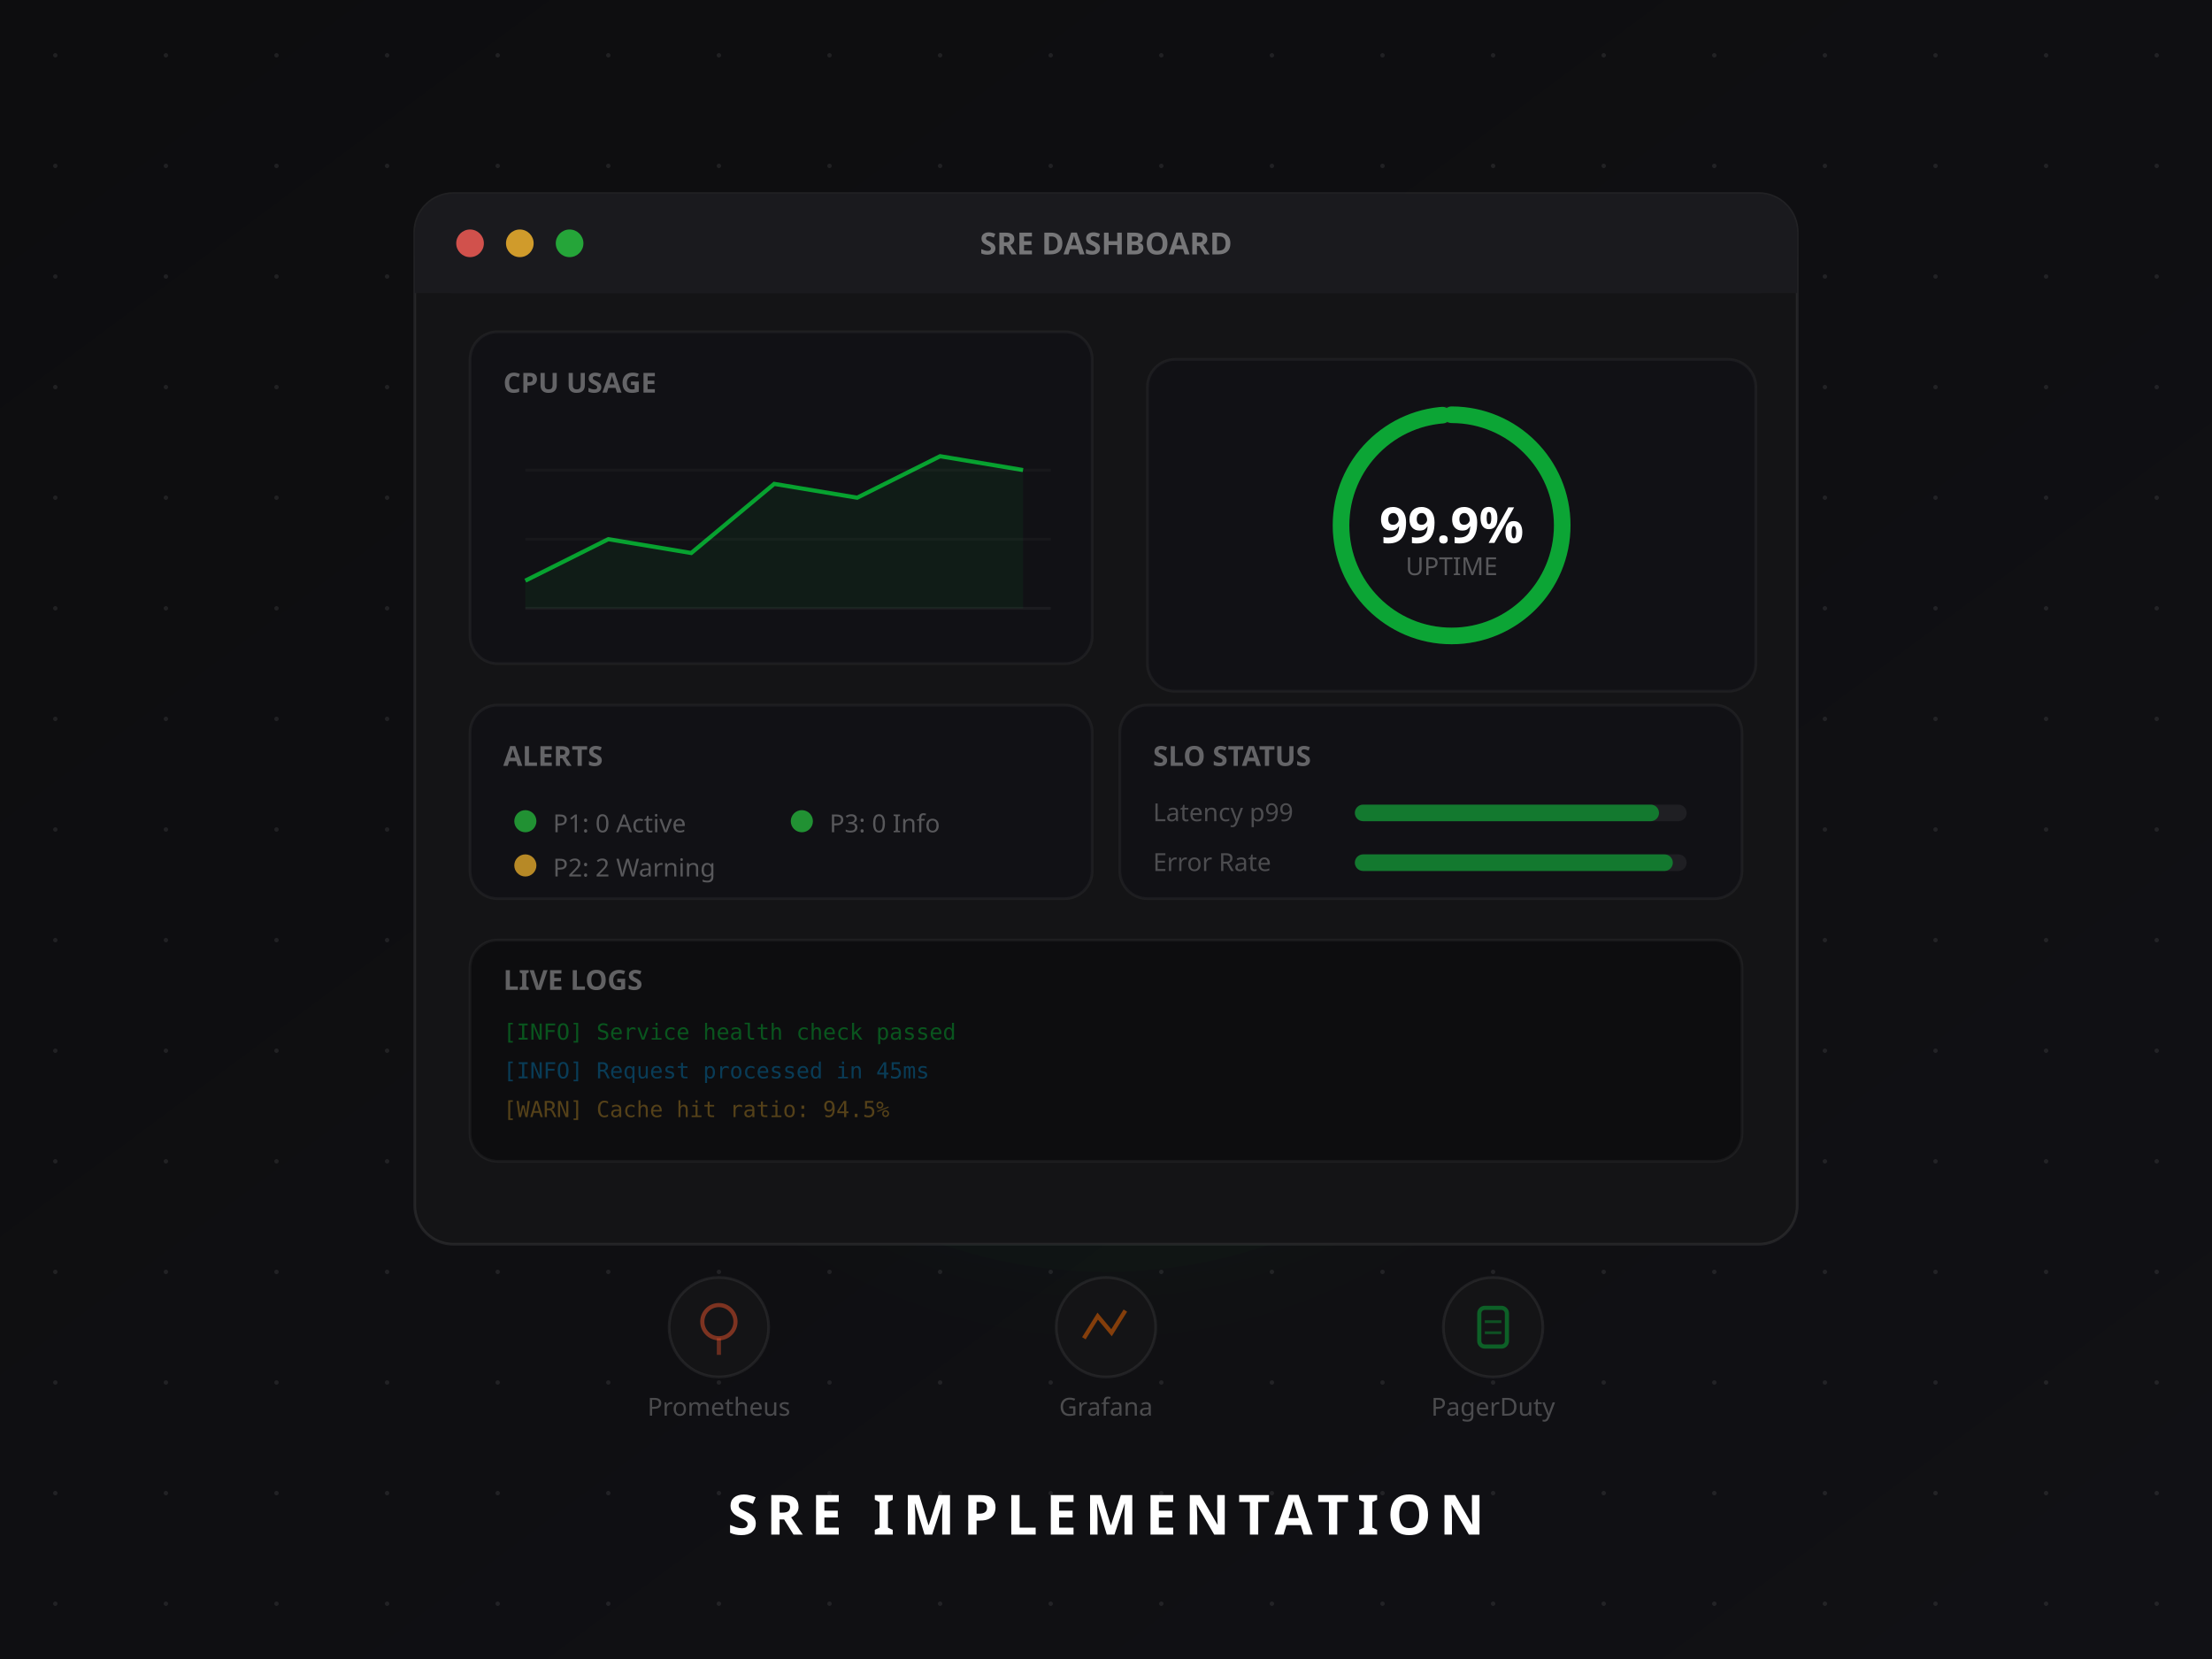
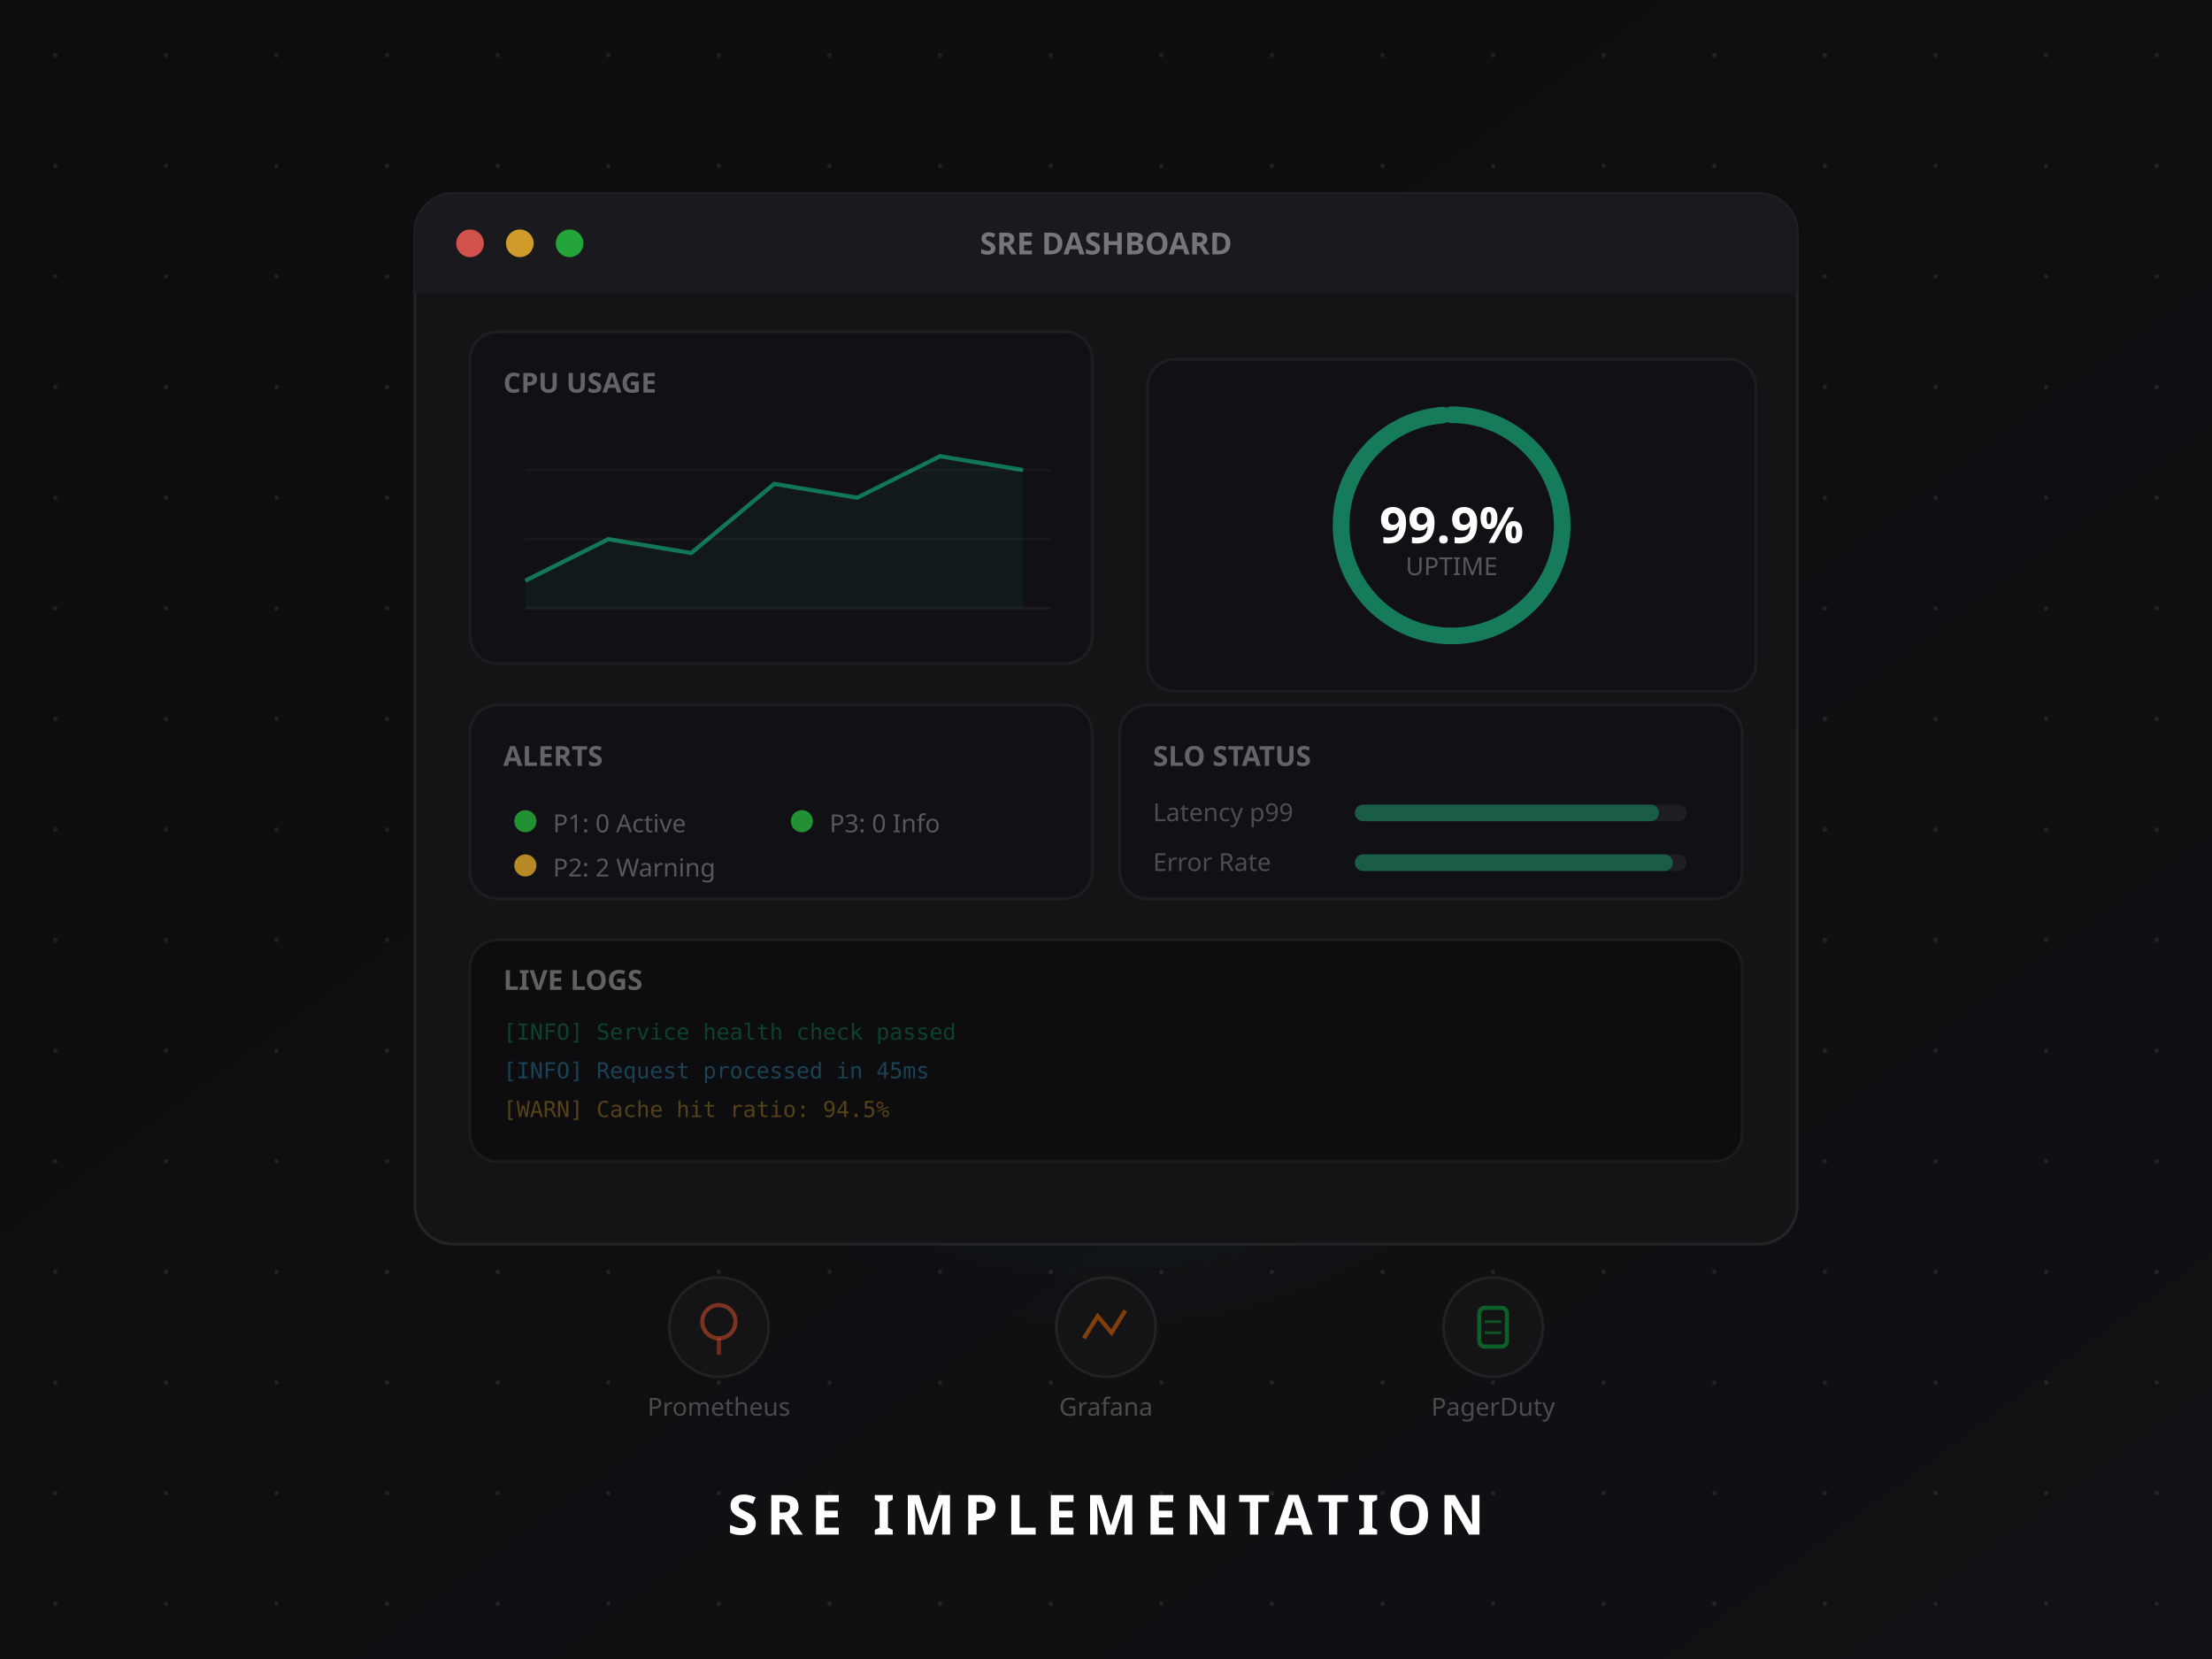
<svg xmlns="http://www.w3.org/2000/svg" viewBox="0 0 800 600">
  <defs>
    <linearGradient id="bg4" x1="0%" y1="0%" x2="100%" y2="100%">
      <stop offset="0%" style="stop-color:#0d0d0f" />
      <stop offset="100%" style="stop-color:#111115" />
    </linearGradient>
    <linearGradient id="green4" x1="0%" y1="0%" x2="100%" y2="0%">
-       <stop offset="0%" style="stop-color:#00ff41" />
-       <stop offset="100%" style="stop-color:#00cc88" />
+       <stop offset="0%" style="stop-color:#10b981" />
+       <stop offset="100%" style="stop-color:#34d399" />
    </linearGradient>
    <filter id="sg4">
      <feGaussianBlur stdDeviation="20" result="b" />
      <feMerge>
        <feMergeNode in="b" />
        <feMergeNode in="SourceGraphic" />
      </feMerge>
    </filter>
  </defs>
  <rect width="800" height="600" fill="url(#bg4)" />
  <pattern id="d4" x="0" y="0" width="40" height="40" patternUnits="userSpaceOnUse">
    <circle cx="20" cy="20" r="0.8" fill="white" opacity="0.08" />
  </pattern>
  <rect width="800" height="600" fill="url(#d4)" />
-   <circle cx="400" cy="280" r="180" fill="#00ff41" opacity="0.02" filter="url(#sg4)" />
+   <circle cx="400" cy="280" r="180" fill="#10b981" opacity="0.02" filter="url(#sg4)" />
  <g transform="translate(150, 70)">
    <rect x="0" y="0" width="500" height="380" rx="14" fill="#141416" stroke="white" stroke-opacity="0.08" />
    <rect x="0" y="0" width="500" height="36" rx="14" fill="#1a1a1e" />
    <rect x="0" y="14" width="500" height="22" fill="#1a1a1e" />
    <circle cx="20" cy="18" r="5" fill="#ff5f57" opacity="0.8" />
    <circle cx="38" cy="18" r="5" fill="#febc2e" opacity="0.8" />
    <circle cx="56" cy="18" r="5" fill="#28c840" opacity="0.8" />
    <text x="250" y="22" fill="white" opacity="0.4" font-family="system-ui, sans-serif" font-size="11" text-anchor="middle" font-weight="600">SRE DASHBOARD</text>
    <g transform="translate(20, 50)">
      <rect x="0" y="0" width="225" height="120" rx="10" fill="#111115" stroke="white" stroke-opacity="0.05" />
      <text x="12" y="22" fill="white" opacity="0.35" font-family="system-ui, sans-serif" font-size="10" font-weight="600">CPU USAGE</text>
-       <polyline points="20,90 50,75 80,80 110,55 140,60 170,45 200,50" fill="none" stroke="#00ff41" stroke-width="1.5" opacity="0.6" />
-       <polygon points="20,90 50,75 80,80 110,55 140,60 170,45 200,50 200,100 20,100" fill="#00ff41" opacity="0.05" />
+       <polyline points="20,90 50,75 80,80 110,55 140,60 170,45 200,50" fill="none" stroke="#10b981" stroke-width="1.5" opacity="0.6" />
+       <polygon points="20,90 50,75 80,80 110,55 140,60 170,45 200,50 200,100 20,100" fill="#10b981" opacity="0.05" />
      <line x1="20" y1="100" x2="210" y2="100" stroke="white" stroke-opacity="0.05" />
      <line x1="20" y1="75" x2="210" y2="75" stroke="white" stroke-opacity="0.03" />
      <line x1="20" y1="50" x2="210" y2="50" stroke="white" stroke-opacity="0.03" />
    </g>
    <g transform="translate(375, 110)">
      <rect x="-110" y="-50" width="220" height="120" rx="10" fill="#111115" stroke="white" stroke-opacity="0.05" />
      <circle cx="0" cy="10" r="40" fill="none" stroke="white" stroke-opacity="0.06" stroke-width="6" />
-       <circle cx="0" cy="10" r="40" fill="none" stroke="#00ff41" stroke-width="6" opacity="0.6" stroke-dasharray="248 252" stroke-dashoffset="0" stroke-linecap="round" transform="rotate(-90, 0, 10)" />
+       <circle cx="0" cy="10" r="40" fill="none" stroke="#10b981" stroke-width="6" opacity="0.6" stroke-dasharray="248 252" stroke-dashoffset="0" stroke-linecap="round" transform="rotate(-90, 0, 10)" />
      <text x="0" y="10" fill="white" font-family="system-ui, sans-serif" font-size="18" text-anchor="middle" font-weight="700" dominant-baseline="middle">99.9%</text>
      <text x="0" y="28" fill="white" opacity="0.3" font-family="system-ui, sans-serif" font-size="9" text-anchor="middle">UPTIME</text>
    </g>
    <g transform="translate(20, 185)">
      <rect x="0" y="0" width="225" height="70" rx="10" fill="#111115" stroke="white" stroke-opacity="0.05" />
      <text x="12" y="22" fill="white" opacity="0.35" font-family="system-ui, sans-serif" font-size="10" font-weight="600">ALERTS</text>
      <circle cx="20" cy="42" r="4" fill="#28c840" opacity="0.7" />
      <text x="30" y="46" fill="white" opacity="0.3" font-family="system-ui, sans-serif" font-size="9">P1: 0 Active</text>
      <circle cx="120" cy="42" r="4" fill="#28c840" opacity="0.7" />
      <text x="130" y="46" fill="white" opacity="0.3" font-family="system-ui, sans-serif" font-size="9">P3: 0 Info</text>
      <circle cx="20" cy="58" r="4" fill="#febc2e" opacity="0.7" />
      <text x="30" y="62" fill="white" opacity="0.3" font-family="system-ui, sans-serif" font-size="9">P2: 2 Warning</text>
    </g>
    <g transform="translate(255, 185)">
      <rect x="0" y="0" width="225" height="70" rx="10" fill="#111115" stroke="white" stroke-opacity="0.05" />
      <text x="12" y="22" fill="white" opacity="0.35" font-family="system-ui, sans-serif" font-size="10" font-weight="600">SLO STATUS</text>
      <text x="12" y="42" fill="white" opacity="0.25" font-family="system-ui, sans-serif" font-size="9">Latency p99</text>
      <rect x="85" y="36" width="120" height="6" rx="3" fill="white" opacity="0.06" />
-       <rect x="85" y="36" width="110" height="6" rx="3" fill="#00ff41" opacity="0.4" />
+       <rect x="85" y="36" width="110" height="6" rx="3" fill="#10b981" opacity="0.4" />
      <text x="12" y="60" fill="white" opacity="0.25" font-family="system-ui, sans-serif" font-size="9">Error Rate</text>
      <rect x="85" y="54" width="120" height="6" rx="3" fill="white" opacity="0.06" />
-       <rect x="85" y="54" width="115" height="6" rx="3" fill="#00ff41" opacity="0.4" />
+       <rect x="85" y="54" width="115" height="6" rx="3" fill="#10b981" opacity="0.4" />
    </g>
    <g transform="translate(20, 270)">
      <rect x="0" y="0" width="460" height="80" rx="10" fill="#0d0d0f" stroke="white" stroke-opacity="0.05" />
      <text x="12" y="18" fill="white" opacity="0.35" font-family="system-ui, sans-serif" font-size="10" font-weight="600">LIVE LOGS</text>
-       <text x="12" y="36" fill="#00ff41" opacity="0.3" font-family="monospace" font-size="8">[INFO] Service health check passed</text>
-       <text x="12" y="50" fill="#00aaff" opacity="0.3" font-family="monospace" font-size="8">[INFO] Request processed in 45ms</text>
+       <text x="12" y="36" fill="#10b981" opacity="0.3" font-family="monospace" font-size="8">[INFO] Service health check passed</text>
+       <text x="12" y="50" fill="#38bdf8" opacity="0.3" font-family="monospace" font-size="8">[INFO] Request processed in 45ms</text>
      <text x="12" y="64" fill="#febc2e" opacity="0.3" font-family="monospace" font-size="8">[WARN] Cache hit ratio: 94.5%</text>
    </g>
  </g>
  <g transform="translate(0, 480)">
    <g transform="translate(260, 0)">
      <circle cx="0" cy="0" r="18" fill="#141416" stroke="white" stroke-opacity="0.07" />
      <circle cx="0" cy="-2" r="6" fill="none" stroke="#E6522C" stroke-width="1.5" opacity="0.5" />
      <line x1="0" y1="4" x2="0" y2="10" stroke="#E6522C" stroke-width="1.5" opacity="0.4" />
      <text x="0" y="32" fill="white" opacity="0.25" font-family="system-ui, sans-serif" font-size="9" text-anchor="middle">Prometheus</text>
    </g>
    <g transform="translate(400, 0)">
      <circle cx="0" cy="0" r="18" fill="#141416" stroke="white" stroke-opacity="0.07" />
      <polyline points="-8,4 -3,-4 2,2 7,-6" fill="none" stroke="#F46800" stroke-width="1.5" opacity="0.5" />
      <text x="0" y="32" fill="white" opacity="0.25" font-family="system-ui, sans-serif" font-size="9" text-anchor="middle">Grafana</text>
    </g>
    <g transform="translate(540, 0)">
      <circle cx="0" cy="0" r="18" fill="#141416" stroke="white" stroke-opacity="0.07" />
      <rect x="-5" y="-7" width="10" height="14" rx="2" fill="none" stroke="#06AC38" stroke-width="1.5" opacity="0.5" />
      <line x1="-3" y1="-2" x2="3" y2="-2" stroke="#06AC38" stroke-width="1" opacity="0.4" />
      <line x1="-3" y1="2" x2="3" y2="2" stroke="#06AC38" stroke-width="1" opacity="0.4" />
      <text x="0" y="32" fill="white" opacity="0.25" font-family="system-ui, sans-serif" font-size="9" text-anchor="middle">PagerDuty</text>
    </g>
  </g>
  <text x="400" y="555" fill="white" font-family="system-ui, sans-serif" font-size="20" font-weight="700" text-anchor="middle" letter-spacing="3">
    SRE IMPLEMENTATION
  </text>
</svg>
